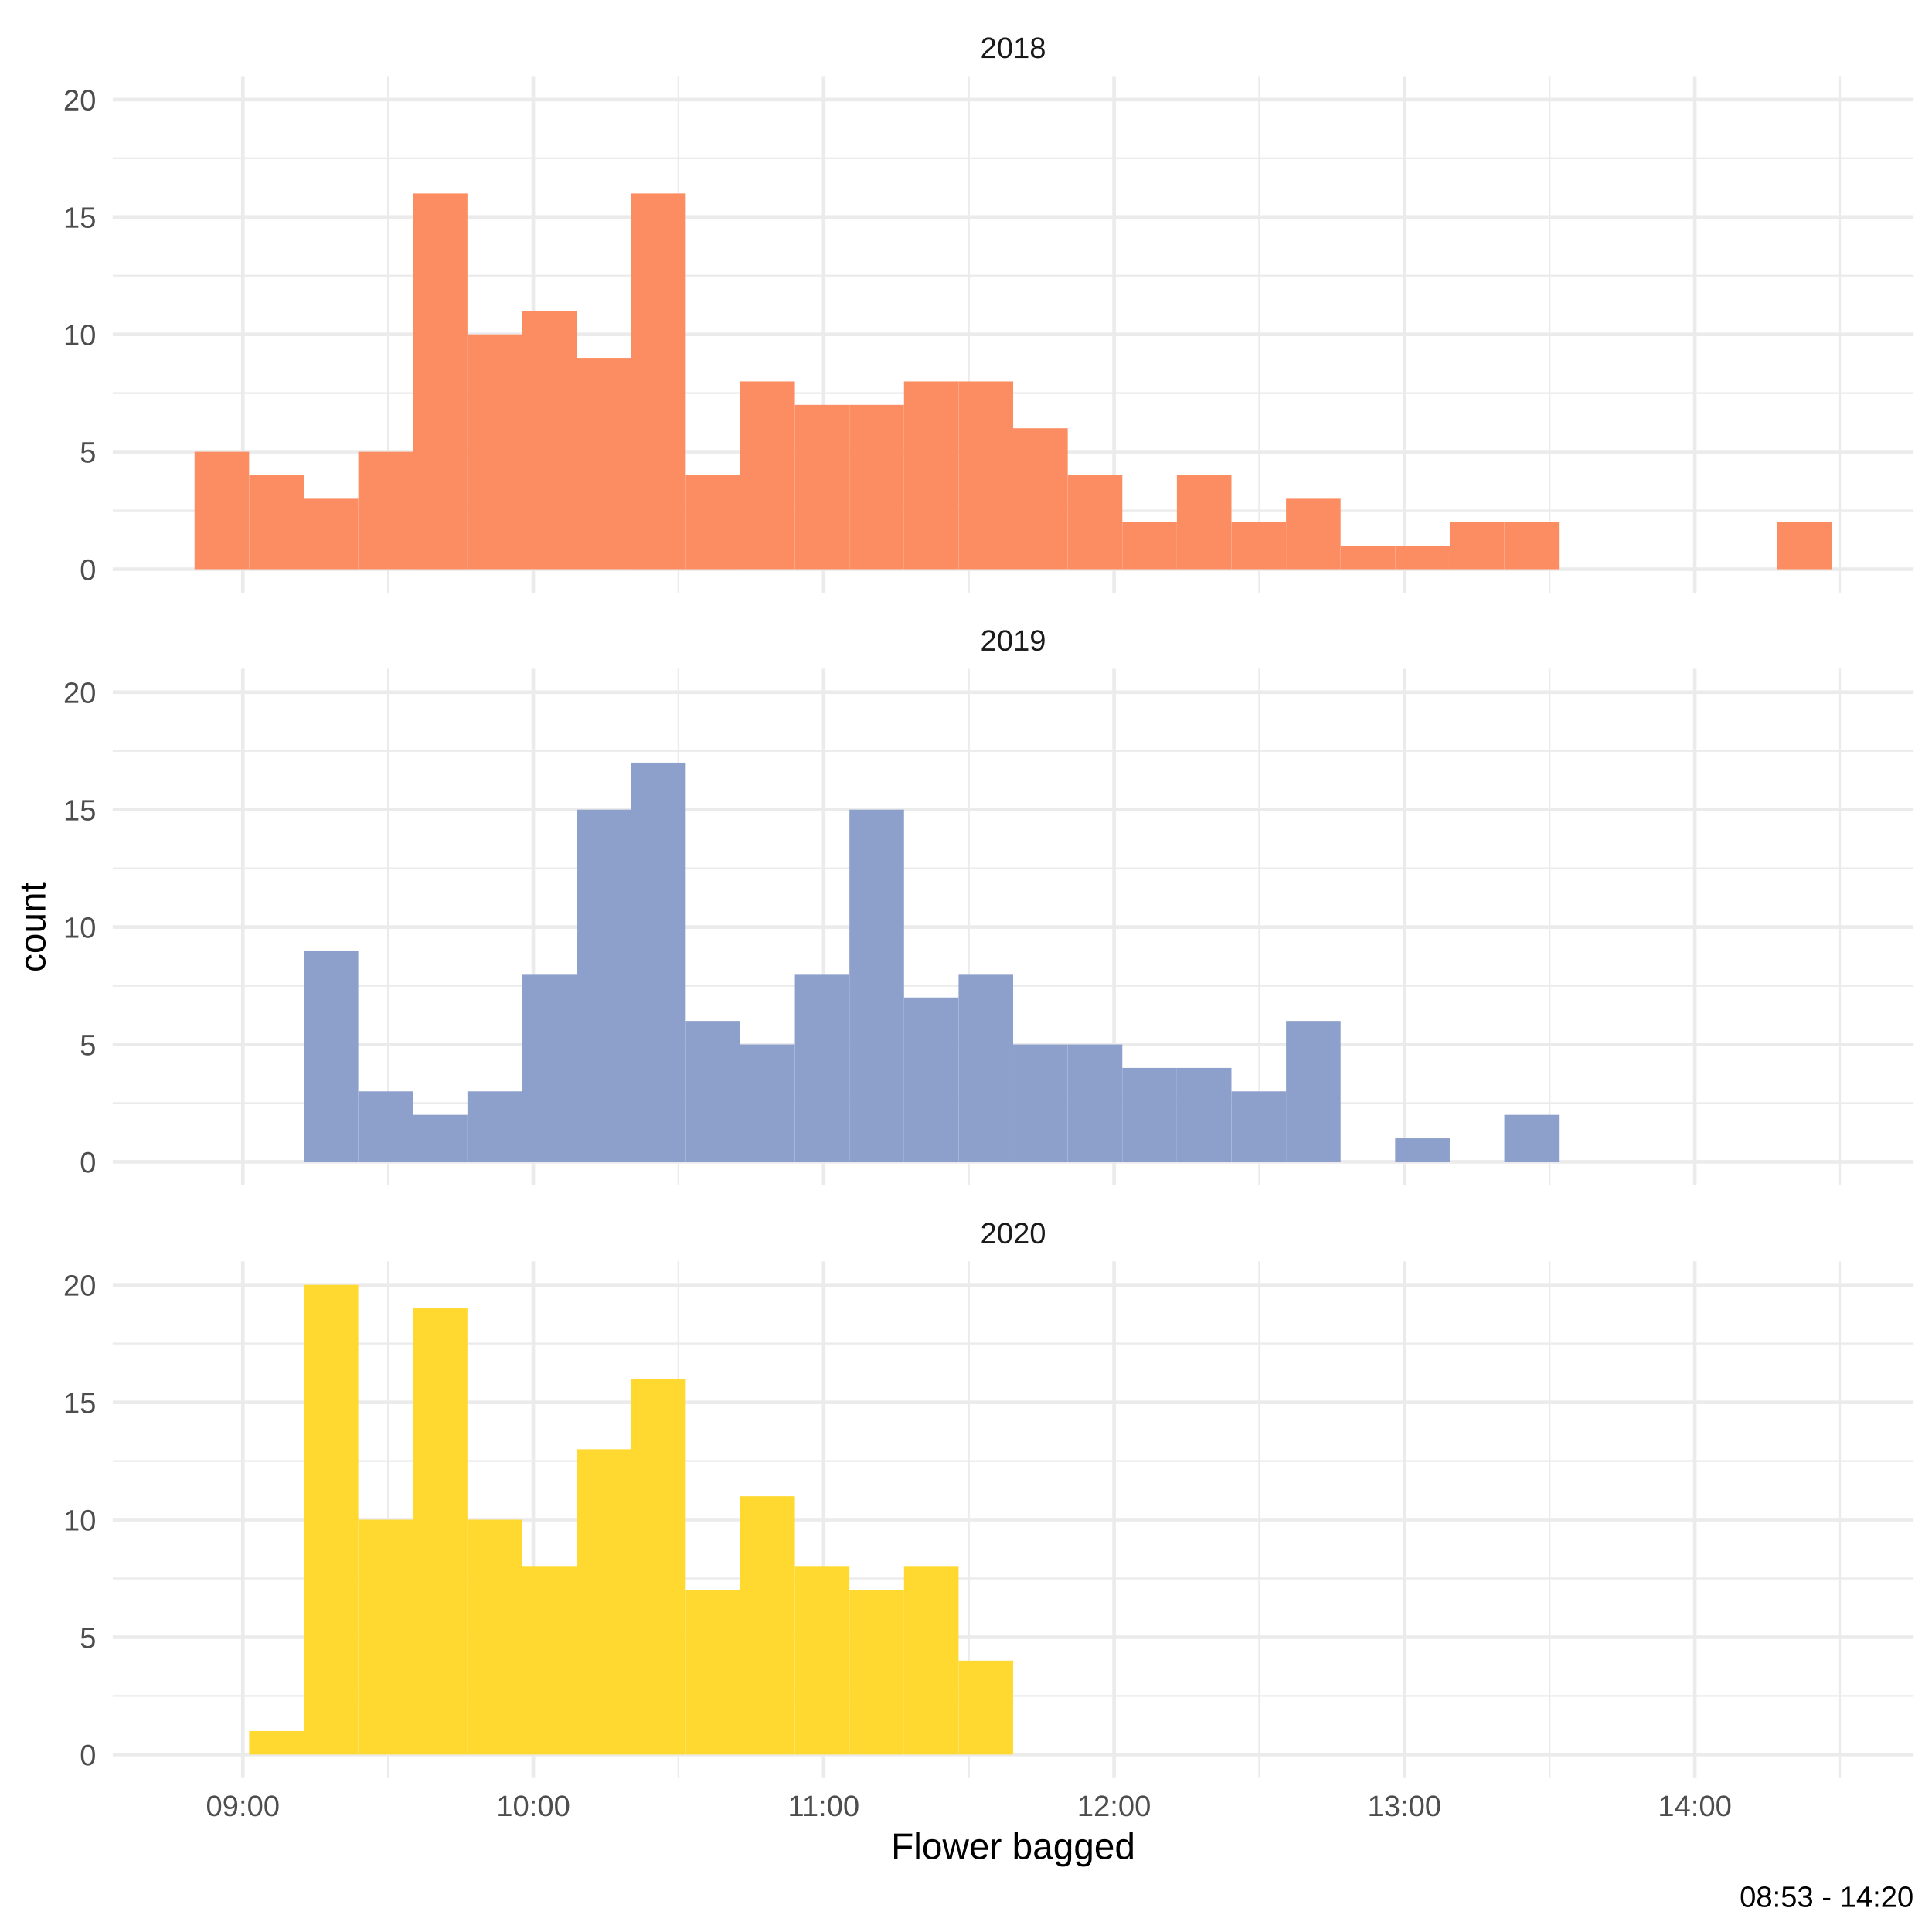
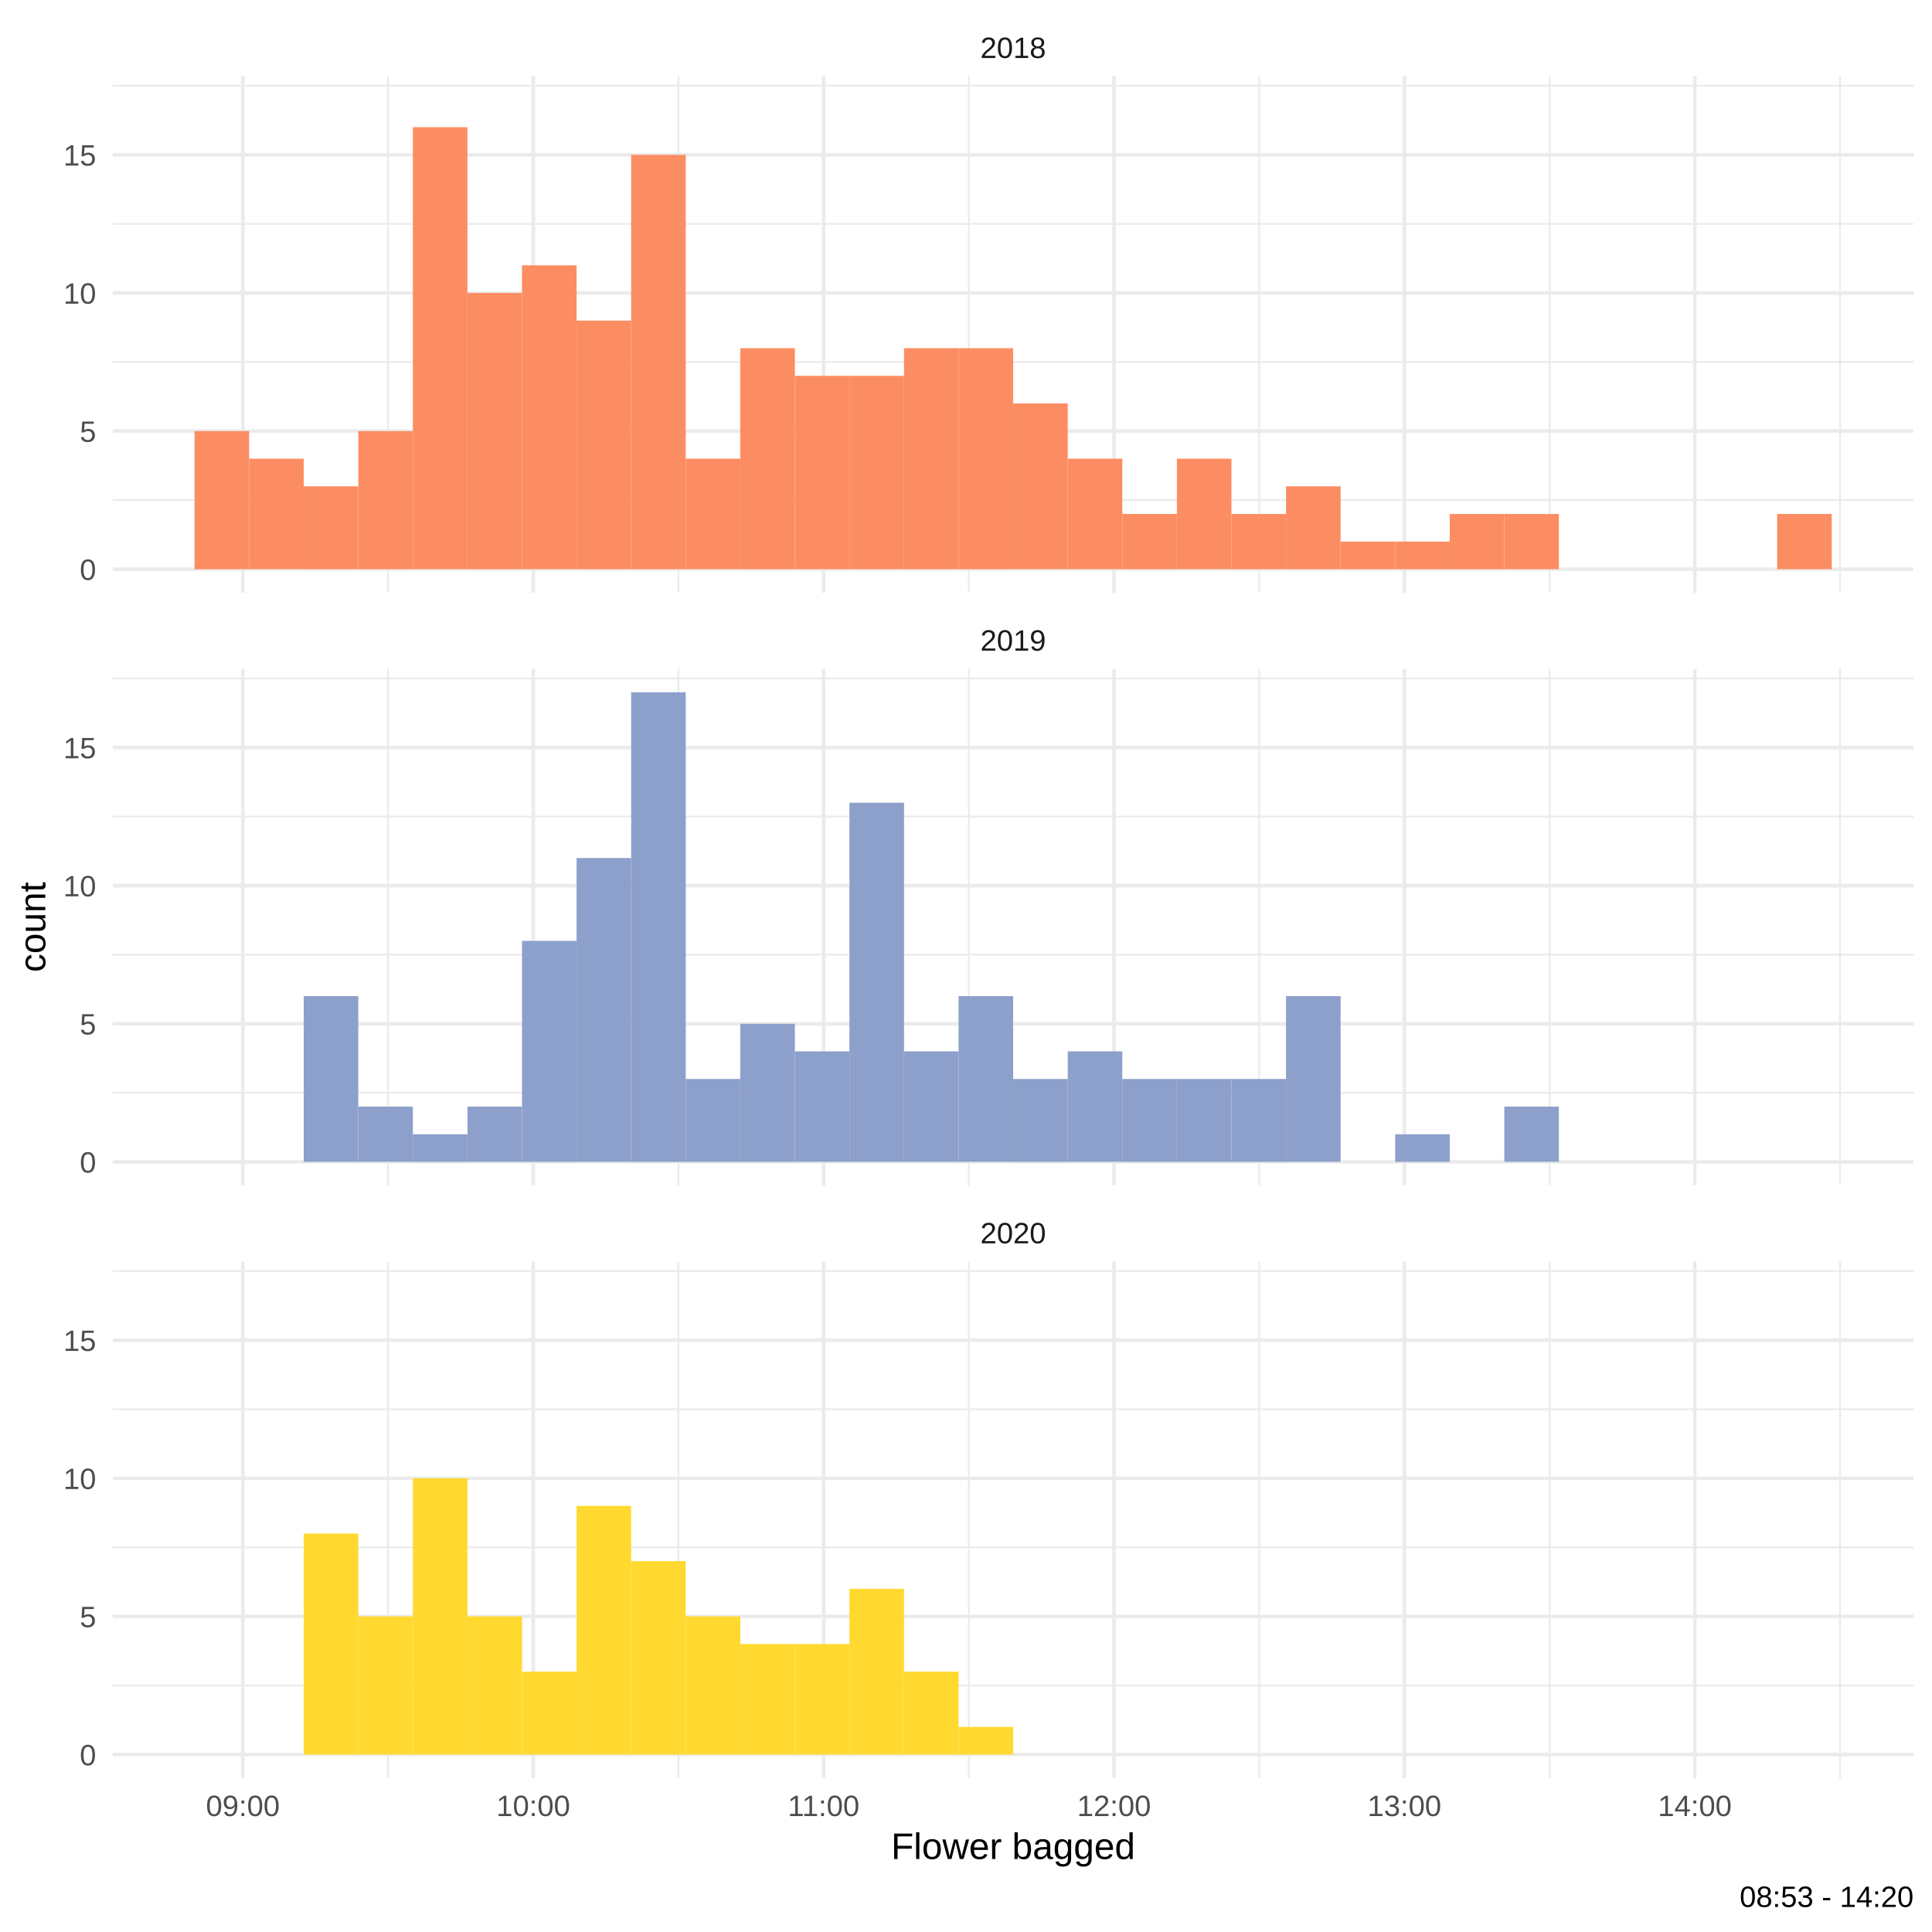
<svg xmlns="http://www.w3.org/2000/svg" class="svglite" width="576.00pt" height="576.00pt" viewBox="0 0 576.00 576.00">
  <defs>
    <style type="text/css">
    .svglite line, .svglite polyline, .svglite polygon, .svglite path, .svglite rect, .svglite circle {
      fill: none;
      stroke: #000000;
      stroke-linecap: round;
      stroke-linejoin: round;
      stroke-miterlimit: 10.00;
    }
  </style>
  </defs>
  <rect width="100%" height="100%" style="stroke: none; fill: #FFFFFF;" />
  <defs>
    <clipPath id="cpMC4wMHw1NzYuMDB8MC4wMHw1NzYuMDA=">
      <rect x="0.00" y="0.00" width="576.00" height="576.00" />
    </clipPath>
  </defs>
  <g clip-path="url(#cpMC4wMHw1NzYuMDB8MC4wMHw1NzYuMDA=)">
</g>
  <defs>
    <clipPath id="cpMzMuNjB8NTcwLjUyfDIyLjY5fDE3Ni43MA==">
      <rect x="33.60" y="22.69" width="536.92" height="154.01" />
    </clipPath>
  </defs>
  <g clip-path="url(#cpMzMuNjB8NTcwLjUyfDIyLjY5fDE3Ni43MA==)">
-     <polyline points="33.60,152.20 570.52,152.20 " style="stroke-width: 0.53; stroke: #EBEBEB; stroke-linecap: butt;" />
-     <polyline points="33.60,117.19 570.52,117.19 " style="stroke-width: 0.53; stroke: #EBEBEB; stroke-linecap: butt;" />
-     <polyline points="33.60,82.19 570.52,82.19 " style="stroke-width: 0.53; stroke: #EBEBEB; stroke-linecap: butt;" />
-     <polyline points="33.60,47.19 570.52,47.19 " style="stroke-width: 0.53; stroke: #EBEBEB; stroke-linecap: butt;" />
+     <polyline points="33.60,149.11 570.52,149.11 " style="stroke-width: 0.53; stroke: #EBEBEB; stroke-linecap: butt;" />
+     <polyline points="33.60,107.93 570.52,107.93 " style="stroke-width: 0.53; stroke: #EBEBEB; stroke-linecap: butt;" />
+     <polyline points="33.60,66.75 570.52,66.75 " style="stroke-width: 0.53; stroke: #EBEBEB; stroke-linecap: butt;" />
+     <polyline points="33.60,25.57 570.52,25.57 " style="stroke-width: 0.53; stroke: #EBEBEB; stroke-linecap: butt;" />
    <polyline points="115.70,176.70 115.70,22.69 " style="stroke-width: 0.53; stroke: #EBEBEB; stroke-linecap: butt;" />
    <polyline points="202.27,176.70 202.27,22.69 " style="stroke-width: 0.53; stroke: #EBEBEB; stroke-linecap: butt;" />
    <polyline points="288.85,176.70 288.85,22.69 " style="stroke-width: 0.53; stroke: #EBEBEB; stroke-linecap: butt;" />
    <polyline points="375.43,176.70 375.43,22.69 " style="stroke-width: 0.53; stroke: #EBEBEB; stroke-linecap: butt;" />
    <polyline points="462.00,176.70 462.00,22.69 " style="stroke-width: 0.53; stroke: #EBEBEB; stroke-linecap: butt;" />
    <polyline points="548.58,176.70 548.58,22.69 " style="stroke-width: 0.53; stroke: #EBEBEB; stroke-linecap: butt;" />
    <polyline points="33.60,169.70 570.52,169.70 " style="stroke-width: 1.07; stroke: #EBEBEB; stroke-linecap: butt;" />
-     <polyline points="33.60,134.69 570.52,134.69 " style="stroke-width: 1.07; stroke: #EBEBEB; stroke-linecap: butt;" />
-     <polyline points="33.60,99.69 570.52,99.69 " style="stroke-width: 1.07; stroke: #EBEBEB; stroke-linecap: butt;" />
-     <polyline points="33.60,64.69 570.52,64.69 " style="stroke-width: 1.07; stroke: #EBEBEB; stroke-linecap: butt;" />
-     <polyline points="33.60,29.69 570.52,29.69 " style="stroke-width: 1.07; stroke: #EBEBEB; stroke-linecap: butt;" />
+     <polyline points="33.60,128.52 570.52,128.52 " style="stroke-width: 1.07; stroke: #EBEBEB; stroke-linecap: butt;" />
+     <polyline points="33.60,87.34 570.52,87.34 " style="stroke-width: 1.07; stroke: #EBEBEB; stroke-linecap: butt;" />
+     <polyline points="33.60,46.16 570.52,46.16 " style="stroke-width: 1.07; stroke: #EBEBEB; stroke-linecap: butt;" />
    <polyline points="72.41,176.70 72.41,22.69 " style="stroke-width: 1.07; stroke: #EBEBEB; stroke-linecap: butt;" />
    <polyline points="158.99,176.70 158.99,22.69 " style="stroke-width: 1.07; stroke: #EBEBEB; stroke-linecap: butt;" />
    <polyline points="245.56,176.70 245.56,22.69 " style="stroke-width: 1.07; stroke: #EBEBEB; stroke-linecap: butt;" />
    <polyline points="332.14,176.70 332.14,22.69 " style="stroke-width: 1.07; stroke: #EBEBEB; stroke-linecap: butt;" />
    <polyline points="418.71,176.70 418.71,22.69 " style="stroke-width: 1.07; stroke: #EBEBEB; stroke-linecap: butt;" />
    <polyline points="505.29,176.70 505.29,22.69 " style="stroke-width: 1.07; stroke: #EBEBEB; stroke-linecap: butt;" />
-     <rect x="58.00" y="134.69" width="16.27" height="35.00" style="stroke-width: 1.07; stroke: none; stroke-linecap: square; stroke-linejoin: miter; fill: #FC8D62;" />
-     <rect x="74.28" y="141.70" width="16.27" height="28.00" style="stroke-width: 1.07; stroke: none; stroke-linecap: square; stroke-linejoin: miter; fill: #FC8D62;" />
-     <rect x="90.55" y="148.70" width="16.27" height="21.00" style="stroke-width: 1.07; stroke: none; stroke-linecap: square; stroke-linejoin: miter; fill: #FC8D62;" />
-     <rect x="106.82" y="134.69" width="16.27" height="35.00" style="stroke-width: 1.07; stroke: none; stroke-linecap: square; stroke-linejoin: miter; fill: #FC8D62;" />
-     <rect x="123.09" y="57.69" width="16.27" height="112.01" style="stroke-width: 1.07; stroke: none; stroke-linecap: square; stroke-linejoin: miter; fill: #FC8D62;" />
-     <rect x="139.36" y="99.69" width="16.27" height="70.00" style="stroke-width: 1.07; stroke: none; stroke-linecap: square; stroke-linejoin: miter; fill: #FC8D62;" />
-     <rect x="155.63" y="92.69" width="16.27" height="77.00" style="stroke-width: 1.07; stroke: none; stroke-linecap: square; stroke-linejoin: miter; fill: #FC8D62;" />
-     <rect x="171.90" y="106.69" width="16.27" height="63.00" style="stroke-width: 1.07; stroke: none; stroke-linecap: square; stroke-linejoin: miter; fill: #FC8D62;" />
-     <rect x="188.17" y="57.69" width="16.27" height="112.01" style="stroke-width: 1.07; stroke: none; stroke-linecap: square; stroke-linejoin: miter; fill: #FC8D62;" />
-     <rect x="204.44" y="141.70" width="16.27" height="28.00" style="stroke-width: 1.07; stroke: none; stroke-linecap: square; stroke-linejoin: miter; fill: #FC8D62;" />
-     <rect x="220.71" y="113.69" width="16.27" height="56.00" style="stroke-width: 1.07; stroke: none; stroke-linecap: square; stroke-linejoin: miter; fill: #FC8D62;" />
-     <rect x="236.98" y="120.69" width="16.27" height="49.00" style="stroke-width: 1.07; stroke: none; stroke-linecap: square; stroke-linejoin: miter; fill: #FC8D62;" />
-     <rect x="253.25" y="120.69" width="16.27" height="49.00" style="stroke-width: 1.07; stroke: none; stroke-linecap: square; stroke-linejoin: miter; fill: #FC8D62;" />
-     <rect x="269.52" y="113.69" width="16.27" height="56.00" style="stroke-width: 1.07; stroke: none; stroke-linecap: square; stroke-linejoin: miter; fill: #FC8D62;" />
-     <rect x="285.79" y="113.69" width="16.27" height="56.00" style="stroke-width: 1.07; stroke: none; stroke-linecap: square; stroke-linejoin: miter; fill: #FC8D62;" />
-     <rect x="302.06" y="127.69" width="16.27" height="42.00" style="stroke-width: 1.07; stroke: none; stroke-linecap: square; stroke-linejoin: miter; fill: #FC8D62;" />
-     <rect x="318.33" y="141.70" width="16.27" height="28.00" style="stroke-width: 1.07; stroke: none; stroke-linecap: square; stroke-linejoin: miter; fill: #FC8D62;" />
-     <rect x="334.60" y="155.70" width="16.27" height="14.00" style="stroke-width: 1.07; stroke: none; stroke-linecap: square; stroke-linejoin: miter; fill: #FC8D62;" />
-     <rect x="350.87" y="141.70" width="16.27" height="28.00" style="stroke-width: 1.07; stroke: none; stroke-linecap: square; stroke-linejoin: miter; fill: #FC8D62;" />
-     <rect x="367.14" y="155.70" width="16.27" height="14.00" style="stroke-width: 1.07; stroke: none; stroke-linecap: square; stroke-linejoin: miter; fill: #FC8D62;" />
-     <rect x="383.41" y="148.70" width="16.27" height="21.00" style="stroke-width: 1.07; stroke: none; stroke-linecap: square; stroke-linejoin: miter; fill: #FC8D62;" />
-     <rect x="399.68" y="162.70" width="16.27" height="7.00" style="stroke-width: 1.07; stroke: none; stroke-linecap: square; stroke-linejoin: miter; fill: #FC8D62;" />
-     <rect x="415.95" y="162.70" width="16.27" height="7.00" style="stroke-width: 1.07; stroke: none; stroke-linecap: square; stroke-linejoin: miter; fill: #FC8D62;" />
-     <rect x="432.22" y="155.70" width="16.27" height="14.00" style="stroke-width: 1.07; stroke: none; stroke-linecap: square; stroke-linejoin: miter; fill: #FC8D62;" />
-     <rect x="448.49" y="155.70" width="16.27" height="14.00" style="stroke-width: 1.07; stroke: none; stroke-linecap: square; stroke-linejoin: miter; fill: #FC8D62;" />
+     <rect x="58.00" y="128.52" width="16.27" height="41.18" style="stroke-width: 1.07; stroke: none; stroke-linecap: square; stroke-linejoin: miter; fill: #FC8D62;" />
+     <rect x="74.28" y="136.75" width="16.27" height="32.94" style="stroke-width: 1.07; stroke: none; stroke-linecap: square; stroke-linejoin: miter; fill: #FC8D62;" />
+     <rect x="90.55" y="144.99" width="16.27" height="24.71" style="stroke-width: 1.07; stroke: none; stroke-linecap: square; stroke-linejoin: miter; fill: #FC8D62;" />
+     <rect x="106.82" y="128.52" width="16.27" height="41.18" style="stroke-width: 1.07; stroke: none; stroke-linecap: square; stroke-linejoin: miter; fill: #FC8D62;" />
+     <rect x="123.09" y="37.92" width="16.27" height="131.77" style="stroke-width: 1.07; stroke: none; stroke-linecap: square; stroke-linejoin: miter; fill: #FC8D62;" />
+     <rect x="139.36" y="87.34" width="16.27" height="82.36" style="stroke-width: 1.07; stroke: none; stroke-linecap: square; stroke-linejoin: miter; fill: #FC8D62;" />
+     <rect x="155.63" y="79.10" width="16.27" height="90.59" style="stroke-width: 1.07; stroke: none; stroke-linecap: square; stroke-linejoin: miter; fill: #FC8D62;" />
+     <rect x="171.90" y="95.58" width="16.27" height="74.12" style="stroke-width: 1.07; stroke: none; stroke-linecap: square; stroke-linejoin: miter; fill: #FC8D62;" />
+     <rect x="188.17" y="46.16" width="16.27" height="123.54" style="stroke-width: 1.07; stroke: none; stroke-linecap: square; stroke-linejoin: miter; fill: #FC8D62;" />
+     <rect x="204.44" y="136.75" width="16.27" height="32.94" style="stroke-width: 1.07; stroke: none; stroke-linecap: square; stroke-linejoin: miter; fill: #FC8D62;" />
+     <rect x="220.71" y="103.81" width="16.27" height="65.89" style="stroke-width: 1.07; stroke: none; stroke-linecap: square; stroke-linejoin: miter; fill: #FC8D62;" />
+     <rect x="236.98" y="112.05" width="16.27" height="57.65" style="stroke-width: 1.07; stroke: none; stroke-linecap: square; stroke-linejoin: miter; fill: #FC8D62;" />
+     <rect x="253.25" y="112.05" width="16.27" height="57.65" style="stroke-width: 1.07; stroke: none; stroke-linecap: square; stroke-linejoin: miter; fill: #FC8D62;" />
+     <rect x="269.52" y="103.81" width="16.27" height="65.89" style="stroke-width: 1.07; stroke: none; stroke-linecap: square; stroke-linejoin: miter; fill: #FC8D62;" />
+     <rect x="285.79" y="103.81" width="16.27" height="65.89" style="stroke-width: 1.07; stroke: none; stroke-linecap: square; stroke-linejoin: miter; fill: #FC8D62;" />
+     <rect x="302.06" y="120.28" width="16.27" height="49.41" style="stroke-width: 1.07; stroke: none; stroke-linecap: square; stroke-linejoin: miter; fill: #FC8D62;" />
+     <rect x="318.33" y="136.75" width="16.27" height="32.94" style="stroke-width: 1.07; stroke: none; stroke-linecap: square; stroke-linejoin: miter; fill: #FC8D62;" />
+     <rect x="334.60" y="153.23" width="16.27" height="16.47" style="stroke-width: 1.07; stroke: none; stroke-linecap: square; stroke-linejoin: miter; fill: #FC8D62;" />
+     <rect x="350.87" y="136.75" width="16.27" height="32.94" style="stroke-width: 1.07; stroke: none; stroke-linecap: square; stroke-linejoin: miter; fill: #FC8D62;" />
+     <rect x="367.14" y="153.23" width="16.27" height="16.47" style="stroke-width: 1.07; stroke: none; stroke-linecap: square; stroke-linejoin: miter; fill: #FC8D62;" />
+     <rect x="383.41" y="144.99" width="16.27" height="24.71" style="stroke-width: 1.07; stroke: none; stroke-linecap: square; stroke-linejoin: miter; fill: #FC8D62;" />
+     <rect x="399.68" y="161.46" width="16.27" height="8.24" style="stroke-width: 1.07; stroke: none; stroke-linecap: square; stroke-linejoin: miter; fill: #FC8D62;" />
+     <rect x="415.95" y="161.46" width="16.27" height="8.24" style="stroke-width: 1.07; stroke: none; stroke-linecap: square; stroke-linejoin: miter; fill: #FC8D62;" />
+     <rect x="432.22" y="153.23" width="16.27" height="16.47" style="stroke-width: 1.07; stroke: none; stroke-linecap: square; stroke-linejoin: miter; fill: #FC8D62;" />
+     <rect x="448.49" y="153.23" width="16.27" height="16.47" style="stroke-width: 1.07; stroke: none; stroke-linecap: square; stroke-linejoin: miter; fill: #FC8D62;" />
    <rect x="464.76" y="169.70" width="16.27" height="0.00" style="stroke-width: 1.07; stroke: none; stroke-linecap: square; stroke-linejoin: miter; fill: #FC8D62;" />
    <rect x="481.03" y="169.70" width="16.27" height="0.00" style="stroke-width: 1.07; stroke: none; stroke-linecap: square; stroke-linejoin: miter; fill: #FC8D62;" />
    <rect x="497.30" y="169.70" width="16.27" height="0.00" style="stroke-width: 1.07; stroke: none; stroke-linecap: square; stroke-linejoin: miter; fill: #FC8D62;" />
    <rect x="513.57" y="169.70" width="16.27" height="0.00" style="stroke-width: 1.07; stroke: none; stroke-linecap: square; stroke-linejoin: miter; fill: #FC8D62;" />
-     <rect x="529.84" y="155.70" width="16.27" height="14.00" style="stroke-width: 1.07; stroke: none; stroke-linecap: square; stroke-linejoin: miter; fill: #FC8D62;" />
+     <rect x="529.84" y="153.23" width="16.27" height="16.47" style="stroke-width: 1.07; stroke: none; stroke-linecap: square; stroke-linejoin: miter; fill: #FC8D62;" />
  </g>
  <g clip-path="url(#cpMC4wMHw1NzYuMDB8MC4wMHw1NzYuMDA=)">
</g>
  <defs>
    <clipPath id="cpMzMuNjB8NTcwLjUyfDE5OS4zOXwzNTMuMzk=">
      <rect x="33.60" y="199.39" width="536.92" height="154.01" />
    </clipPath>
  </defs>
  <g clip-path="url(#cpMzMuNjB8NTcwLjUyfDE5OS4zOXwzNTMuMzk=)">
-     <polyline points="33.60,328.89 570.52,328.89 " style="stroke-width: 0.53; stroke: #EBEBEB; stroke-linecap: butt;" />
-     <polyline points="33.60,293.89 570.52,293.89 " style="stroke-width: 0.53; stroke: #EBEBEB; stroke-linecap: butt;" />
-     <polyline points="33.60,258.89 570.52,258.89 " style="stroke-width: 0.53; stroke: #EBEBEB; stroke-linecap: butt;" />
-     <polyline points="33.60,223.89 570.52,223.89 " style="stroke-width: 0.53; stroke: #EBEBEB; stroke-linecap: butt;" />
+     <polyline points="33.60,325.80 570.52,325.80 " style="stroke-width: 0.53; stroke: #EBEBEB; stroke-linecap: butt;" />
+     <polyline points="33.60,284.63 570.52,284.63 " style="stroke-width: 0.53; stroke: #EBEBEB; stroke-linecap: butt;" />
+     <polyline points="33.60,243.45 570.52,243.45 " style="stroke-width: 0.53; stroke: #EBEBEB; stroke-linecap: butt;" />
+     <polyline points="33.60,202.27 570.52,202.27 " style="stroke-width: 0.53; stroke: #EBEBEB; stroke-linecap: butt;" />
    <polyline points="115.70,353.39 115.70,199.39 " style="stroke-width: 0.53; stroke: #EBEBEB; stroke-linecap: butt;" />
    <polyline points="202.27,353.39 202.27,199.39 " style="stroke-width: 0.53; stroke: #EBEBEB; stroke-linecap: butt;" />
    <polyline points="288.85,353.39 288.85,199.39 " style="stroke-width: 0.53; stroke: #EBEBEB; stroke-linecap: butt;" />
    <polyline points="375.43,353.39 375.43,199.39 " style="stroke-width: 0.53; stroke: #EBEBEB; stroke-linecap: butt;" />
    <polyline points="462.00,353.39 462.00,199.39 " style="stroke-width: 0.53; stroke: #EBEBEB; stroke-linecap: butt;" />
    <polyline points="548.58,353.39 548.58,199.39 " style="stroke-width: 0.53; stroke: #EBEBEB; stroke-linecap: butt;" />
    <polyline points="33.60,346.39 570.52,346.39 " style="stroke-width: 1.07; stroke: #EBEBEB; stroke-linecap: butt;" />
-     <polyline points="33.60,311.39 570.52,311.39 " style="stroke-width: 1.07; stroke: #EBEBEB; stroke-linecap: butt;" />
-     <polyline points="33.60,276.39 570.52,276.39 " style="stroke-width: 1.07; stroke: #EBEBEB; stroke-linecap: butt;" />
-     <polyline points="33.60,241.39 570.52,241.39 " style="stroke-width: 1.07; stroke: #EBEBEB; stroke-linecap: butt;" />
-     <polyline points="33.60,206.39 570.52,206.39 " style="stroke-width: 1.07; stroke: #EBEBEB; stroke-linecap: butt;" />
+     <polyline points="33.60,305.22 570.52,305.22 " style="stroke-width: 1.07; stroke: #EBEBEB; stroke-linecap: butt;" />
+     <polyline points="33.60,264.04 570.52,264.04 " style="stroke-width: 1.07; stroke: #EBEBEB; stroke-linecap: butt;" />
+     <polyline points="33.60,222.86 570.52,222.86 " style="stroke-width: 1.07; stroke: #EBEBEB; stroke-linecap: butt;" />
    <polyline points="72.41,353.39 72.41,199.39 " style="stroke-width: 1.07; stroke: #EBEBEB; stroke-linecap: butt;" />
    <polyline points="158.99,353.39 158.99,199.39 " style="stroke-width: 1.07; stroke: #EBEBEB; stroke-linecap: butt;" />
    <polyline points="245.56,353.39 245.56,199.39 " style="stroke-width: 1.07; stroke: #EBEBEB; stroke-linecap: butt;" />
    <polyline points="332.14,353.39 332.14,199.39 " style="stroke-width: 1.07; stroke: #EBEBEB; stroke-linecap: butt;" />
    <polyline points="418.71,353.39 418.71,199.39 " style="stroke-width: 1.07; stroke: #EBEBEB; stroke-linecap: butt;" />
    <polyline points="505.29,353.39 505.29,199.39 " style="stroke-width: 1.07; stroke: #EBEBEB; stroke-linecap: butt;" />
    <rect x="58.00" y="346.39" width="16.27" height="0.00" style="stroke-width: 1.07; stroke: none; stroke-linecap: square; stroke-linejoin: miter; fill: #8DA0CB;" />
    <rect x="74.28" y="346.39" width="16.27" height="0.00" style="stroke-width: 1.07; stroke: none; stroke-linecap: square; stroke-linejoin: miter; fill: #8DA0CB;" />
-     <rect x="90.55" y="283.39" width="16.27" height="63.00" style="stroke-width: 1.07; stroke: none; stroke-linecap: square; stroke-linejoin: miter; fill: #8DA0CB;" />
-     <rect x="106.82" y="325.39" width="16.27" height="21.00" style="stroke-width: 1.07; stroke: none; stroke-linecap: square; stroke-linejoin: miter; fill: #8DA0CB;" />
-     <rect x="123.09" y="332.39" width="16.27" height="14.00" style="stroke-width: 1.07; stroke: none; stroke-linecap: square; stroke-linejoin: miter; fill: #8DA0CB;" />
-     <rect x="139.36" y="325.39" width="16.27" height="21.00" style="stroke-width: 1.07; stroke: none; stroke-linecap: square; stroke-linejoin: miter; fill: #8DA0CB;" />
-     <rect x="155.63" y="290.39" width="16.27" height="56.00" style="stroke-width: 1.07; stroke: none; stroke-linecap: square; stroke-linejoin: miter; fill: #8DA0CB;" />
-     <rect x="171.90" y="241.39" width="16.27" height="105.01" style="stroke-width: 1.07; stroke: none; stroke-linecap: square; stroke-linejoin: miter; fill: #8DA0CB;" />
-     <rect x="188.17" y="227.39" width="16.27" height="119.01" style="stroke-width: 1.07; stroke: none; stroke-linecap: square; stroke-linejoin: miter; fill: #8DA0CB;" />
-     <rect x="204.44" y="304.39" width="16.27" height="42.00" style="stroke-width: 1.07; stroke: none; stroke-linecap: square; stroke-linejoin: miter; fill: #8DA0CB;" />
-     <rect x="220.71" y="311.39" width="16.27" height="35.00" style="stroke-width: 1.07; stroke: none; stroke-linecap: square; stroke-linejoin: miter; fill: #8DA0CB;" />
-     <rect x="236.98" y="290.39" width="16.27" height="56.00" style="stroke-width: 1.07; stroke: none; stroke-linecap: square; stroke-linejoin: miter; fill: #8DA0CB;" />
-     <rect x="253.25" y="241.39" width="16.27" height="105.01" style="stroke-width: 1.07; stroke: none; stroke-linecap: square; stroke-linejoin: miter; fill: #8DA0CB;" />
-     <rect x="269.52" y="297.39" width="16.27" height="49.00" style="stroke-width: 1.07; stroke: none; stroke-linecap: square; stroke-linejoin: miter; fill: #8DA0CB;" />
-     <rect x="285.79" y="290.39" width="16.27" height="56.00" style="stroke-width: 1.07; stroke: none; stroke-linecap: square; stroke-linejoin: miter; fill: #8DA0CB;" />
-     <rect x="302.06" y="311.39" width="16.27" height="35.00" style="stroke-width: 1.07; stroke: none; stroke-linecap: square; stroke-linejoin: miter; fill: #8DA0CB;" />
-     <rect x="318.33" y="311.39" width="16.27" height="35.00" style="stroke-width: 1.07; stroke: none; stroke-linecap: square; stroke-linejoin: miter; fill: #8DA0CB;" />
-     <rect x="334.60" y="318.39" width="16.27" height="28.00" style="stroke-width: 1.07; stroke: none; stroke-linecap: square; stroke-linejoin: miter; fill: #8DA0CB;" />
-     <rect x="350.87" y="318.39" width="16.27" height="28.00" style="stroke-width: 1.07; stroke: none; stroke-linecap: square; stroke-linejoin: miter; fill: #8DA0CB;" />
-     <rect x="367.14" y="325.39" width="16.27" height="21.00" style="stroke-width: 1.07; stroke: none; stroke-linecap: square; stroke-linejoin: miter; fill: #8DA0CB;" />
-     <rect x="383.41" y="304.39" width="16.27" height="42.00" style="stroke-width: 1.07; stroke: none; stroke-linecap: square; stroke-linejoin: miter; fill: #8DA0CB;" />
+     <rect x="90.55" y="296.98" width="16.27" height="49.41" style="stroke-width: 1.07; stroke: none; stroke-linecap: square; stroke-linejoin: miter; fill: #8DA0CB;" />
+     <rect x="106.82" y="329.92" width="16.27" height="16.47" style="stroke-width: 1.07; stroke: none; stroke-linecap: square; stroke-linejoin: miter; fill: #8DA0CB;" />
+     <rect x="123.09" y="338.16" width="16.27" height="8.24" style="stroke-width: 1.07; stroke: none; stroke-linecap: square; stroke-linejoin: miter; fill: #8DA0CB;" />
+     <rect x="139.36" y="329.92" width="16.27" height="16.47" style="stroke-width: 1.07; stroke: none; stroke-linecap: square; stroke-linejoin: miter; fill: #8DA0CB;" />
+     <rect x="155.63" y="280.51" width="16.27" height="65.89" style="stroke-width: 1.07; stroke: none; stroke-linecap: square; stroke-linejoin: miter; fill: #8DA0CB;" />
+     <rect x="171.90" y="255.80" width="16.27" height="90.59" style="stroke-width: 1.07; stroke: none; stroke-linecap: square; stroke-linejoin: miter; fill: #8DA0CB;" />
+     <rect x="188.17" y="206.39" width="16.27" height="140.01" style="stroke-width: 1.07; stroke: none; stroke-linecap: square; stroke-linejoin: miter; fill: #8DA0CB;" />
+     <rect x="204.44" y="321.69" width="16.27" height="24.71" style="stroke-width: 1.07; stroke: none; stroke-linecap: square; stroke-linejoin: miter; fill: #8DA0CB;" />
+     <rect x="220.71" y="305.22" width="16.27" height="41.18" style="stroke-width: 1.07; stroke: none; stroke-linecap: square; stroke-linejoin: miter; fill: #8DA0CB;" />
+     <rect x="236.98" y="313.45" width="16.27" height="32.94" style="stroke-width: 1.07; stroke: none; stroke-linecap: square; stroke-linejoin: miter; fill: #8DA0CB;" />
+     <rect x="253.25" y="239.33" width="16.27" height="107.06" style="stroke-width: 1.07; stroke: none; stroke-linecap: square; stroke-linejoin: miter; fill: #8DA0CB;" />
+     <rect x="269.52" y="313.45" width="16.27" height="32.94" style="stroke-width: 1.07; stroke: none; stroke-linecap: square; stroke-linejoin: miter; fill: #8DA0CB;" />
+     <rect x="285.79" y="296.98" width="16.27" height="49.41" style="stroke-width: 1.07; stroke: none; stroke-linecap: square; stroke-linejoin: miter; fill: #8DA0CB;" />
+     <rect x="302.06" y="321.69" width="16.27" height="24.71" style="stroke-width: 1.07; stroke: none; stroke-linecap: square; stroke-linejoin: miter; fill: #8DA0CB;" />
+     <rect x="318.33" y="313.45" width="16.27" height="32.94" style="stroke-width: 1.07; stroke: none; stroke-linecap: square; stroke-linejoin: miter; fill: #8DA0CB;" />
+     <rect x="334.60" y="321.69" width="16.27" height="24.71" style="stroke-width: 1.07; stroke: none; stroke-linecap: square; stroke-linejoin: miter; fill: #8DA0CB;" />
+     <rect x="350.87" y="321.69" width="16.27" height="24.71" style="stroke-width: 1.07; stroke: none; stroke-linecap: square; stroke-linejoin: miter; fill: #8DA0CB;" />
+     <rect x="367.14" y="321.69" width="16.27" height="24.71" style="stroke-width: 1.07; stroke: none; stroke-linecap: square; stroke-linejoin: miter; fill: #8DA0CB;" />
+     <rect x="383.41" y="296.98" width="16.27" height="49.41" style="stroke-width: 1.07; stroke: none; stroke-linecap: square; stroke-linejoin: miter; fill: #8DA0CB;" />
    <rect x="399.68" y="346.39" width="16.27" height="0.00" style="stroke-width: 1.07; stroke: none; stroke-linecap: square; stroke-linejoin: miter; fill: #8DA0CB;" />
-     <rect x="415.95" y="339.39" width="16.27" height="7.00" style="stroke-width: 1.07; stroke: none; stroke-linecap: square; stroke-linejoin: miter; fill: #8DA0CB;" />
+     <rect x="415.95" y="338.16" width="16.27" height="8.24" style="stroke-width: 1.07; stroke: none; stroke-linecap: square; stroke-linejoin: miter; fill: #8DA0CB;" />
    <rect x="432.22" y="346.39" width="16.27" height="0.00" style="stroke-width: 1.07; stroke: none; stroke-linecap: square; stroke-linejoin: miter; fill: #8DA0CB;" />
-     <rect x="448.49" y="332.39" width="16.27" height="14.00" style="stroke-width: 1.07; stroke: none; stroke-linecap: square; stroke-linejoin: miter; fill: #8DA0CB;" />
+     <rect x="448.49" y="329.92" width="16.27" height="16.47" style="stroke-width: 1.07; stroke: none; stroke-linecap: square; stroke-linejoin: miter; fill: #8DA0CB;" />
    <rect x="464.76" y="346.39" width="16.27" height="0.00" style="stroke-width: 1.07; stroke: none; stroke-linecap: square; stroke-linejoin: miter; fill: #8DA0CB;" />
    <rect x="481.03" y="346.39" width="16.27" height="0.00" style="stroke-width: 1.07; stroke: none; stroke-linecap: square; stroke-linejoin: miter; fill: #8DA0CB;" />
    <rect x="497.30" y="346.39" width="16.27" height="0.00" style="stroke-width: 1.07; stroke: none; stroke-linecap: square; stroke-linejoin: miter; fill: #8DA0CB;" />
    <rect x="513.57" y="346.39" width="16.27" height="0.00" style="stroke-width: 1.07; stroke: none; stroke-linecap: square; stroke-linejoin: miter; fill: #8DA0CB;" />
    <rect x="529.84" y="346.39" width="16.27" height="0.00" style="stroke-width: 1.07; stroke: none; stroke-linecap: square; stroke-linejoin: miter; fill: #8DA0CB;" />
  </g>
  <g clip-path="url(#cpMC4wMHw1NzYuMDB8MC4wMHw1NzYuMDA=)">
</g>
  <defs>
    <clipPath id="cpMzMuNjB8NTcwLjUyfDM3Ni4wOHw1MzAuMDk=">
      <rect x="33.60" y="376.08" width="536.92" height="154.01" />
    </clipPath>
  </defs>
  <g clip-path="url(#cpMzMuNjB8NTcwLjUyfDM3Ni4wOHw1MzAuMDk=)">
-     <polyline points="33.60,505.59 570.52,505.59 " style="stroke-width: 0.53; stroke: #EBEBEB; stroke-linecap: butt;" />
-     <polyline points="33.60,470.59 570.52,470.59 " style="stroke-width: 0.53; stroke: #EBEBEB; stroke-linecap: butt;" />
-     <polyline points="33.60,435.59 570.52,435.59 " style="stroke-width: 0.53; stroke: #EBEBEB; stroke-linecap: butt;" />
-     <polyline points="33.60,400.58 570.52,400.58 " style="stroke-width: 0.53; stroke: #EBEBEB; stroke-linecap: butt;" />
+     <polyline points="33.60,502.50 570.52,502.50 " style="stroke-width: 0.53; stroke: #EBEBEB; stroke-linecap: butt;" />
+     <polyline points="33.60,461.32 570.52,461.32 " style="stroke-width: 0.53; stroke: #EBEBEB; stroke-linecap: butt;" />
+     <polyline points="33.60,420.14 570.52,420.14 " style="stroke-width: 0.53; stroke: #EBEBEB; stroke-linecap: butt;" />
+     <polyline points="33.60,378.97 570.52,378.97 " style="stroke-width: 0.53; stroke: #EBEBEB; stroke-linecap: butt;" />
    <polyline points="115.70,530.09 115.70,376.08 " style="stroke-width: 0.53; stroke: #EBEBEB; stroke-linecap: butt;" />
    <polyline points="202.27,530.09 202.27,376.08 " style="stroke-width: 0.53; stroke: #EBEBEB; stroke-linecap: butt;" />
    <polyline points="288.85,530.09 288.85,376.08 " style="stroke-width: 0.53; stroke: #EBEBEB; stroke-linecap: butt;" />
    <polyline points="375.43,530.09 375.43,376.08 " style="stroke-width: 0.53; stroke: #EBEBEB; stroke-linecap: butt;" />
    <polyline points="462.00,530.09 462.00,376.08 " style="stroke-width: 0.53; stroke: #EBEBEB; stroke-linecap: butt;" />
    <polyline points="548.58,530.09 548.58,376.08 " style="stroke-width: 0.53; stroke: #EBEBEB; stroke-linecap: butt;" />
    <polyline points="33.60,523.09 570.52,523.09 " style="stroke-width: 1.07; stroke: #EBEBEB; stroke-linecap: butt;" />
-     <polyline points="33.60,488.09 570.52,488.09 " style="stroke-width: 1.07; stroke: #EBEBEB; stroke-linecap: butt;" />
-     <polyline points="33.60,453.09 570.52,453.09 " style="stroke-width: 1.07; stroke: #EBEBEB; stroke-linecap: butt;" />
-     <polyline points="33.60,418.09 570.52,418.09 " style="stroke-width: 1.07; stroke: #EBEBEB; stroke-linecap: butt;" />
-     <polyline points="33.60,383.08 570.52,383.08 " style="stroke-width: 1.07; stroke: #EBEBEB; stroke-linecap: butt;" />
+     <polyline points="33.60,481.91 570.52,481.91 " style="stroke-width: 1.07; stroke: #EBEBEB; stroke-linecap: butt;" />
+     <polyline points="33.60,440.73 570.52,440.73 " style="stroke-width: 1.07; stroke: #EBEBEB; stroke-linecap: butt;" />
+     <polyline points="33.60,399.56 570.52,399.56 " style="stroke-width: 1.07; stroke: #EBEBEB; stroke-linecap: butt;" />
    <polyline points="72.41,530.09 72.41,376.08 " style="stroke-width: 1.07; stroke: #EBEBEB; stroke-linecap: butt;" />
    <polyline points="158.99,530.09 158.99,376.08 " style="stroke-width: 1.07; stroke: #EBEBEB; stroke-linecap: butt;" />
    <polyline points="245.56,530.09 245.56,376.08 " style="stroke-width: 1.07; stroke: #EBEBEB; stroke-linecap: butt;" />
    <polyline points="332.14,530.09 332.14,376.08 " style="stroke-width: 1.07; stroke: #EBEBEB; stroke-linecap: butt;" />
    <polyline points="418.71,530.09 418.71,376.08 " style="stroke-width: 1.07; stroke: #EBEBEB; stroke-linecap: butt;" />
    <polyline points="505.29,530.09 505.29,376.08 " style="stroke-width: 1.07; stroke: #EBEBEB; stroke-linecap: butt;" />
    <rect x="58.00" y="523.09" width="16.27" height="0.00" style="stroke-width: 1.07; stroke: none; stroke-linecap: square; stroke-linejoin: miter; fill: #FFD92F;" />
-     <rect x="74.28" y="516.09" width="16.27" height="7.00" style="stroke-width: 1.07; stroke: none; stroke-linecap: square; stroke-linejoin: miter; fill: #FFD92F;" />
-     <rect x="90.55" y="383.08" width="16.27" height="140.01" style="stroke-width: 1.07; stroke: none; stroke-linecap: square; stroke-linejoin: miter; fill: #FFD92F;" />
-     <rect x="106.82" y="453.09" width="16.27" height="70.00" style="stroke-width: 1.07; stroke: none; stroke-linecap: square; stroke-linejoin: miter; fill: #FFD92F;" />
-     <rect x="123.09" y="390.08" width="16.27" height="133.01" style="stroke-width: 1.07; stroke: none; stroke-linecap: square; stroke-linejoin: miter; fill: #FFD92F;" />
-     <rect x="139.36" y="453.09" width="16.27" height="70.00" style="stroke-width: 1.07; stroke: none; stroke-linecap: square; stroke-linejoin: miter; fill: #FFD92F;" />
-     <rect x="155.63" y="467.09" width="16.27" height="56.00" style="stroke-width: 1.07; stroke: none; stroke-linecap: square; stroke-linejoin: miter; fill: #FFD92F;" />
-     <rect x="171.90" y="432.09" width="16.27" height="91.01" style="stroke-width: 1.07; stroke: none; stroke-linecap: square; stroke-linejoin: miter; fill: #FFD92F;" />
-     <rect x="188.17" y="411.09" width="16.27" height="112.01" style="stroke-width: 1.07; stroke: none; stroke-linecap: square; stroke-linejoin: miter; fill: #FFD92F;" />
-     <rect x="204.44" y="474.09" width="16.27" height="49.00" style="stroke-width: 1.07; stroke: none; stroke-linecap: square; stroke-linejoin: miter; fill: #FFD92F;" />
-     <rect x="220.71" y="446.09" width="16.27" height="77.00" style="stroke-width: 1.07; stroke: none; stroke-linecap: square; stroke-linejoin: miter; fill: #FFD92F;" />
-     <rect x="236.98" y="467.09" width="16.27" height="56.00" style="stroke-width: 1.07; stroke: none; stroke-linecap: square; stroke-linejoin: miter; fill: #FFD92F;" />
-     <rect x="253.25" y="474.09" width="16.27" height="49.00" style="stroke-width: 1.07; stroke: none; stroke-linecap: square; stroke-linejoin: miter; fill: #FFD92F;" />
-     <rect x="269.52" y="467.09" width="16.27" height="56.00" style="stroke-width: 1.07; stroke: none; stroke-linecap: square; stroke-linejoin: miter; fill: #FFD92F;" />
-     <rect x="285.79" y="495.09" width="16.27" height="28.00" style="stroke-width: 1.07; stroke: none; stroke-linecap: square; stroke-linejoin: miter; fill: #FFD92F;" />
+     <rect x="74.28" y="523.09" width="16.27" height="0.00" style="stroke-width: 1.07; stroke: none; stroke-linecap: square; stroke-linejoin: miter; fill: #FFD92F;" />
+     <rect x="90.55" y="457.21" width="16.27" height="65.89" style="stroke-width: 1.07; stroke: none; stroke-linecap: square; stroke-linejoin: miter; fill: #FFD92F;" />
+     <rect x="106.82" y="481.91" width="16.27" height="41.18" style="stroke-width: 1.07; stroke: none; stroke-linecap: square; stroke-linejoin: miter; fill: #FFD92F;" />
+     <rect x="123.09" y="440.73" width="16.27" height="82.36" style="stroke-width: 1.07; stroke: none; stroke-linecap: square; stroke-linejoin: miter; fill: #FFD92F;" />
+     <rect x="139.36" y="481.91" width="16.27" height="41.18" style="stroke-width: 1.07; stroke: none; stroke-linecap: square; stroke-linejoin: miter; fill: #FFD92F;" />
+     <rect x="155.63" y="498.38" width="16.27" height="24.71" style="stroke-width: 1.07; stroke: none; stroke-linecap: square; stroke-linejoin: miter; fill: #FFD92F;" />
+     <rect x="171.90" y="448.97" width="16.27" height="74.12" style="stroke-width: 1.07; stroke: none; stroke-linecap: square; stroke-linejoin: miter; fill: #FFD92F;" />
+     <rect x="188.17" y="465.44" width="16.27" height="57.65" style="stroke-width: 1.07; stroke: none; stroke-linecap: square; stroke-linejoin: miter; fill: #FFD92F;" />
+     <rect x="204.44" y="481.91" width="16.27" height="41.18" style="stroke-width: 1.07; stroke: none; stroke-linecap: square; stroke-linejoin: miter; fill: #FFD92F;" />
+     <rect x="220.71" y="490.15" width="16.27" height="32.94" style="stroke-width: 1.07; stroke: none; stroke-linecap: square; stroke-linejoin: miter; fill: #FFD92F;" />
+     <rect x="236.98" y="490.15" width="16.27" height="32.94" style="stroke-width: 1.07; stroke: none; stroke-linecap: square; stroke-linejoin: miter; fill: #FFD92F;" />
+     <rect x="253.25" y="473.68" width="16.27" height="49.41" style="stroke-width: 1.07; stroke: none; stroke-linecap: square; stroke-linejoin: miter; fill: #FFD92F;" />
+     <rect x="269.52" y="498.38" width="16.27" height="24.71" style="stroke-width: 1.07; stroke: none; stroke-linecap: square; stroke-linejoin: miter; fill: #FFD92F;" />
+     <rect x="285.79" y="514.86" width="16.27" height="8.24" style="stroke-width: 1.07; stroke: none; stroke-linecap: square; stroke-linejoin: miter; fill: #FFD92F;" />
    <rect x="302.06" y="523.09" width="16.27" height="0.00" style="stroke-width: 1.07; stroke: none; stroke-linecap: square; stroke-linejoin: miter; fill: #FFD92F;" />
    <rect x="318.33" y="523.09" width="16.27" height="0.00" style="stroke-width: 1.07; stroke: none; stroke-linecap: square; stroke-linejoin: miter; fill: #FFD92F;" />
    <rect x="334.60" y="523.09" width="16.27" height="0.00" style="stroke-width: 1.07; stroke: none; stroke-linecap: square; stroke-linejoin: miter; fill: #FFD92F;" />
    <rect x="350.87" y="523.09" width="16.27" height="0.00" style="stroke-width: 1.07; stroke: none; stroke-linecap: square; stroke-linejoin: miter; fill: #FFD92F;" />
    <rect x="367.14" y="523.09" width="16.27" height="0.00" style="stroke-width: 1.07; stroke: none; stroke-linecap: square; stroke-linejoin: miter; fill: #FFD92F;" />
    <rect x="383.41" y="523.09" width="16.27" height="0.00" style="stroke-width: 1.07; stroke: none; stroke-linecap: square; stroke-linejoin: miter; fill: #FFD92F;" />
    <rect x="399.68" y="523.09" width="16.27" height="0.00" style="stroke-width: 1.07; stroke: none; stroke-linecap: square; stroke-linejoin: miter; fill: #FFD92F;" />
    <rect x="415.95" y="523.09" width="16.27" height="0.00" style="stroke-width: 1.07; stroke: none; stroke-linecap: square; stroke-linejoin: miter; fill: #FFD92F;" />
    <rect x="432.22" y="523.09" width="16.27" height="0.00" style="stroke-width: 1.07; stroke: none; stroke-linecap: square; stroke-linejoin: miter; fill: #FFD92F;" />
    <rect x="448.49" y="523.09" width="16.27" height="0.00" style="stroke-width: 1.07; stroke: none; stroke-linecap: square; stroke-linejoin: miter; fill: #FFD92F;" />
    <rect x="464.76" y="523.09" width="16.27" height="0.00" style="stroke-width: 1.07; stroke: none; stroke-linecap: square; stroke-linejoin: miter; fill: #FFD92F;" />
    <rect x="481.03" y="523.09" width="16.27" height="0.00" style="stroke-width: 1.07; stroke: none; stroke-linecap: square; stroke-linejoin: miter; fill: #FFD92F;" />
    <rect x="497.30" y="523.09" width="16.27" height="0.00" style="stroke-width: 1.07; stroke: none; stroke-linecap: square; stroke-linejoin: miter; fill: #FFD92F;" />
    <rect x="513.57" y="523.09" width="16.27" height="0.00" style="stroke-width: 1.07; stroke: none; stroke-linecap: square; stroke-linejoin: miter; fill: #FFD92F;" />
    <rect x="529.84" y="523.09" width="16.27" height="0.00" style="stroke-width: 1.07; stroke: none; stroke-linecap: square; stroke-linejoin: miter; fill: #FFD92F;" />
  </g>
  <g clip-path="url(#cpMC4wMHw1NzYuMDB8MC4wMHw1NzYuMDA=)">
</g>
  <defs>
    <clipPath id="cpMzMuNjB8NTcwLjUyfDM1OC44N3wzNzYuMDg=">
      <rect x="33.60" y="358.87" width="536.92" height="17.21" />
    </clipPath>
  </defs>
  <g clip-path="url(#cpMzMuNjB8NTcwLjUyfDM1OC44N3wzNzYuMDg=)">
    <text x="302.06" y="370.69" text-anchor="middle" style="font-size: 8.80px; fill: #1A1A1A; font-family: Arial;">2020</text>
  </g>
  <g clip-path="url(#cpMC4wMHw1NzYuMDB8MC4wMHw1NzYuMDA=)">
</g>
  <defs>
    <clipPath id="cpMzMuNjB8NTcwLjUyfDE4Mi4xOHwxOTkuMzk=">
      <rect x="33.60" y="182.18" width="536.92" height="17.21" />
    </clipPath>
  </defs>
  <g clip-path="url(#cpMzMuNjB8NTcwLjUyfDE4Mi4xOHwxOTkuMzk=)">
    <text x="302.06" y="193.99" text-anchor="middle" style="font-size: 8.80px; fill: #1A1A1A; font-family: Arial;">2019</text>
  </g>
  <g clip-path="url(#cpMC4wMHw1NzYuMDB8MC4wMHw1NzYuMDA=)">
</g>
  <defs>
    <clipPath id="cpMzMuNjB8NTcwLjUyfDUuNDh8MjIuNjk=">
      <rect x="33.60" y="5.48" width="536.92" height="17.21" />
    </clipPath>
  </defs>
  <g clip-path="url(#cpMzMuNjB8NTcwLjUyfDUuNDh8MjIuNjk=)">
    <text x="302.06" y="17.29" text-anchor="middle" style="font-size: 8.80px; fill: #1A1A1A; font-family: Arial;">2018</text>
  </g>
  <g clip-path="url(#cpMC4wMHw1NzYuMDB8MC4wMHw1NzYuMDA=)">
    <text x="72.41" y="541.44" text-anchor="middle" style="font-size: 8.80px; fill: #4D4D4D; font-family: Arial;">09:00</text>
    <text x="158.99" y="541.44" text-anchor="middle" style="font-size: 8.80px; fill: #4D4D4D; font-family: Arial;">10:00</text>
    <text x="245.56" y="541.44" text-anchor="middle" style="font-size: 8.80px; fill: #4D4D4D; font-family: Arial;">11:00</text>
    <text x="332.14" y="541.44" text-anchor="middle" style="font-size: 8.80px; fill: #4D4D4D; font-family: Arial;">12:00</text>
    <text x="418.71" y="541.44" text-anchor="middle" style="font-size: 8.80px; fill: #4D4D4D; font-family: Arial;">13:00</text>
    <text x="505.29" y="541.44" text-anchor="middle" style="font-size: 8.80px; fill: #4D4D4D; font-family: Arial;">14:00</text>
    <text x="28.67" y="172.90" text-anchor="end" style="font-size: 8.80px; fill: #4D4D4D; font-family: Arial;">0</text>
-     <text x="28.67" y="137.90" text-anchor="end" style="font-size: 8.80px; fill: #4D4D4D; font-family: Arial;">5</text>
-     <text x="28.67" y="102.90" text-anchor="end" style="font-size: 8.80px; fill: #4D4D4D; font-family: Arial;">10</text>
-     <text x="28.67" y="67.90" text-anchor="end" style="font-size: 8.80px; fill: #4D4D4D; font-family: Arial;">15</text>
-     <text x="28.67" y="32.90" text-anchor="end" style="font-size: 8.80px; fill: #4D4D4D; font-family: Arial;">20</text>
+     <text x="28.67" y="131.73" text-anchor="end" style="font-size: 8.80px; fill: #4D4D4D; font-family: Arial;">5</text>
+     <text x="28.67" y="90.55" text-anchor="end" style="font-size: 8.80px; fill: #4D4D4D; font-family: Arial;">10</text>
+     <text x="28.67" y="49.37" text-anchor="end" style="font-size: 8.80px; fill: #4D4D4D; font-family: Arial;">15</text>
    <text x="28.67" y="349.60" text-anchor="end" style="font-size: 8.80px; fill: #4D4D4D; font-family: Arial;">0</text>
-     <text x="28.67" y="314.60" text-anchor="end" style="font-size: 8.80px; fill: #4D4D4D; font-family: Arial;">5</text>
-     <text x="28.67" y="279.60" text-anchor="end" style="font-size: 8.80px; fill: #4D4D4D; font-family: Arial;">10</text>
-     <text x="28.67" y="244.60" text-anchor="end" style="font-size: 8.80px; fill: #4D4D4D; font-family: Arial;">15</text>
-     <text x="28.67" y="209.59" text-anchor="end" style="font-size: 8.80px; fill: #4D4D4D; font-family: Arial;">20</text>
+     <text x="28.67" y="308.42" text-anchor="end" style="font-size: 8.80px; fill: #4D4D4D; font-family: Arial;">5</text>
+     <text x="28.67" y="267.24" text-anchor="end" style="font-size: 8.80px; fill: #4D4D4D; font-family: Arial;">10</text>
+     <text x="28.67" y="226.07" text-anchor="end" style="font-size: 8.80px; fill: #4D4D4D; font-family: Arial;">15</text>
    <text x="28.67" y="526.30" text-anchor="end" style="font-size: 8.80px; fill: #4D4D4D; font-family: Arial;">0</text>
-     <text x="28.67" y="491.30" text-anchor="end" style="font-size: 8.80px; fill: #4D4D4D; font-family: Arial;">5</text>
-     <text x="28.67" y="456.30" text-anchor="end" style="font-size: 8.80px; fill: #4D4D4D; font-family: Arial;">10</text>
-     <text x="28.67" y="421.29" text-anchor="end" style="font-size: 8.80px; fill: #4D4D4D; font-family: Arial;">15</text>
-     <text x="28.67" y="386.29" text-anchor="end" style="font-size: 8.80px; fill: #4D4D4D; font-family: Arial;">20</text>
+     <text x="28.67" y="485.12" text-anchor="end" style="font-size: 8.80px; fill: #4D4D4D; font-family: Arial;">5</text>
+     <text x="28.67" y="443.94" text-anchor="end" style="font-size: 8.80px; fill: #4D4D4D; font-family: Arial;">10</text>
+     <text x="28.67" y="402.76" text-anchor="end" style="font-size: 8.80px; fill: #4D4D4D; font-family: Arial;">15</text>
    <text x="302.06" y="554.23" text-anchor="middle" style="font-size: 11.00px; font-family: Arial;">Flower bagged</text>
    <text transform="translate(13.50,276.39) rotate(-90)" text-anchor="middle" style="font-size: 11.00px; font-family: Arial;">count</text>
    <text x="570.52" y="568.54" text-anchor="end" style="font-size: 8.80px; font-family: Arial;">08:53 - 14:20</text>
  </g>
</svg>
